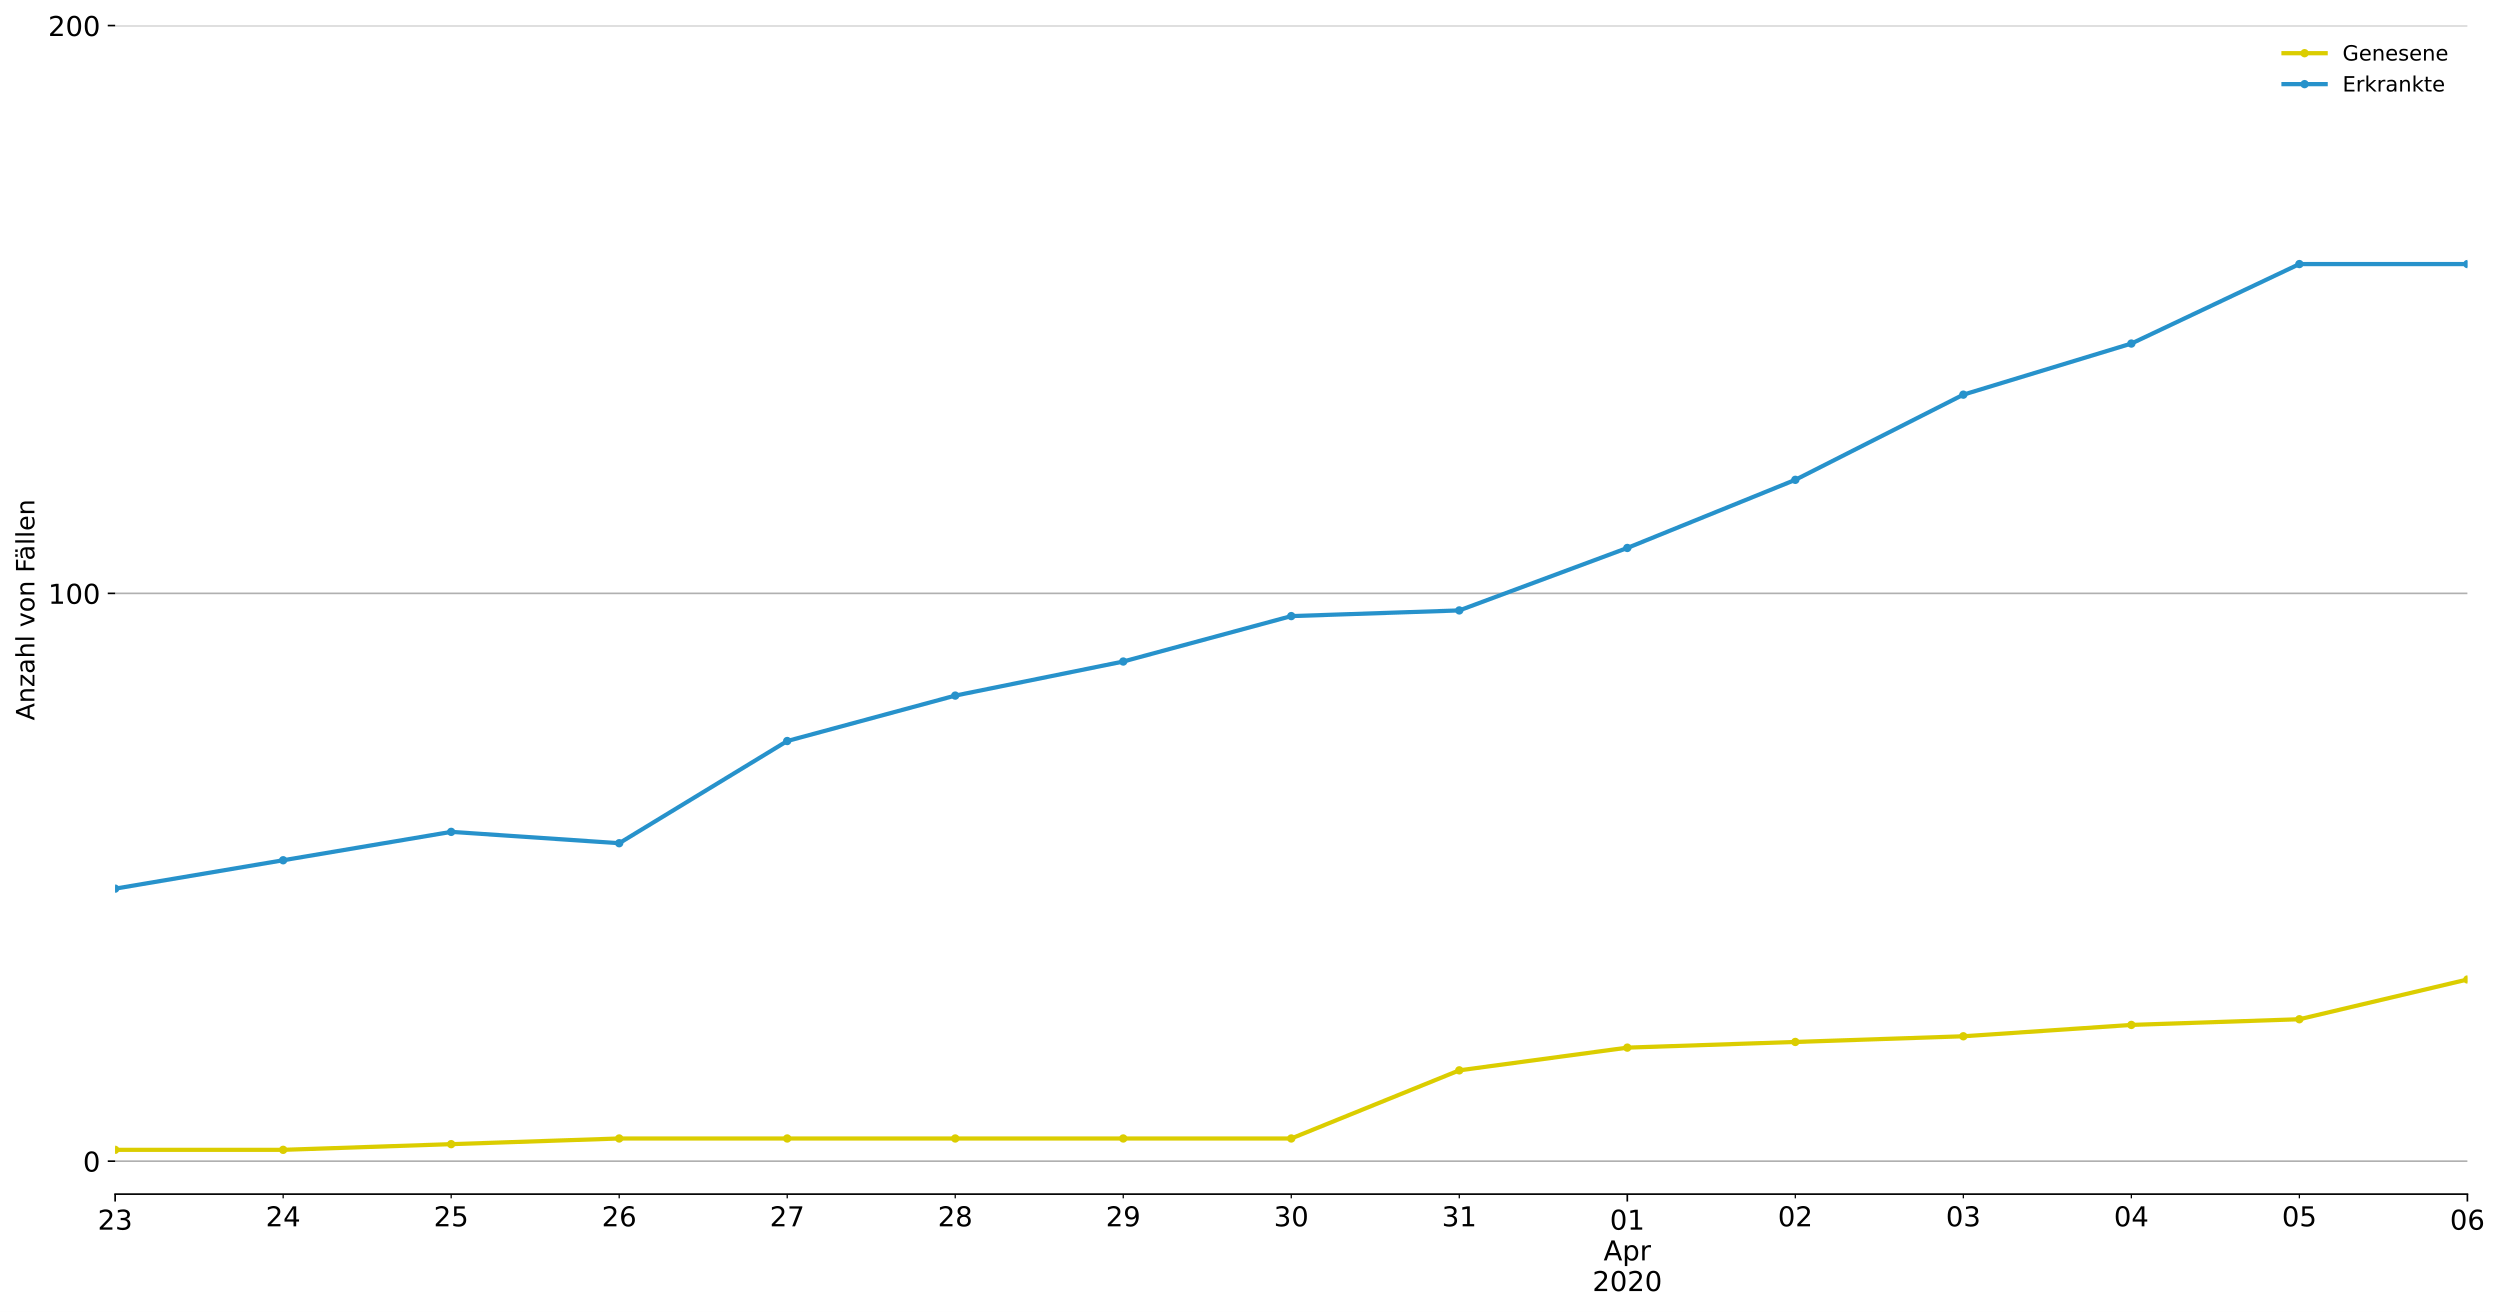
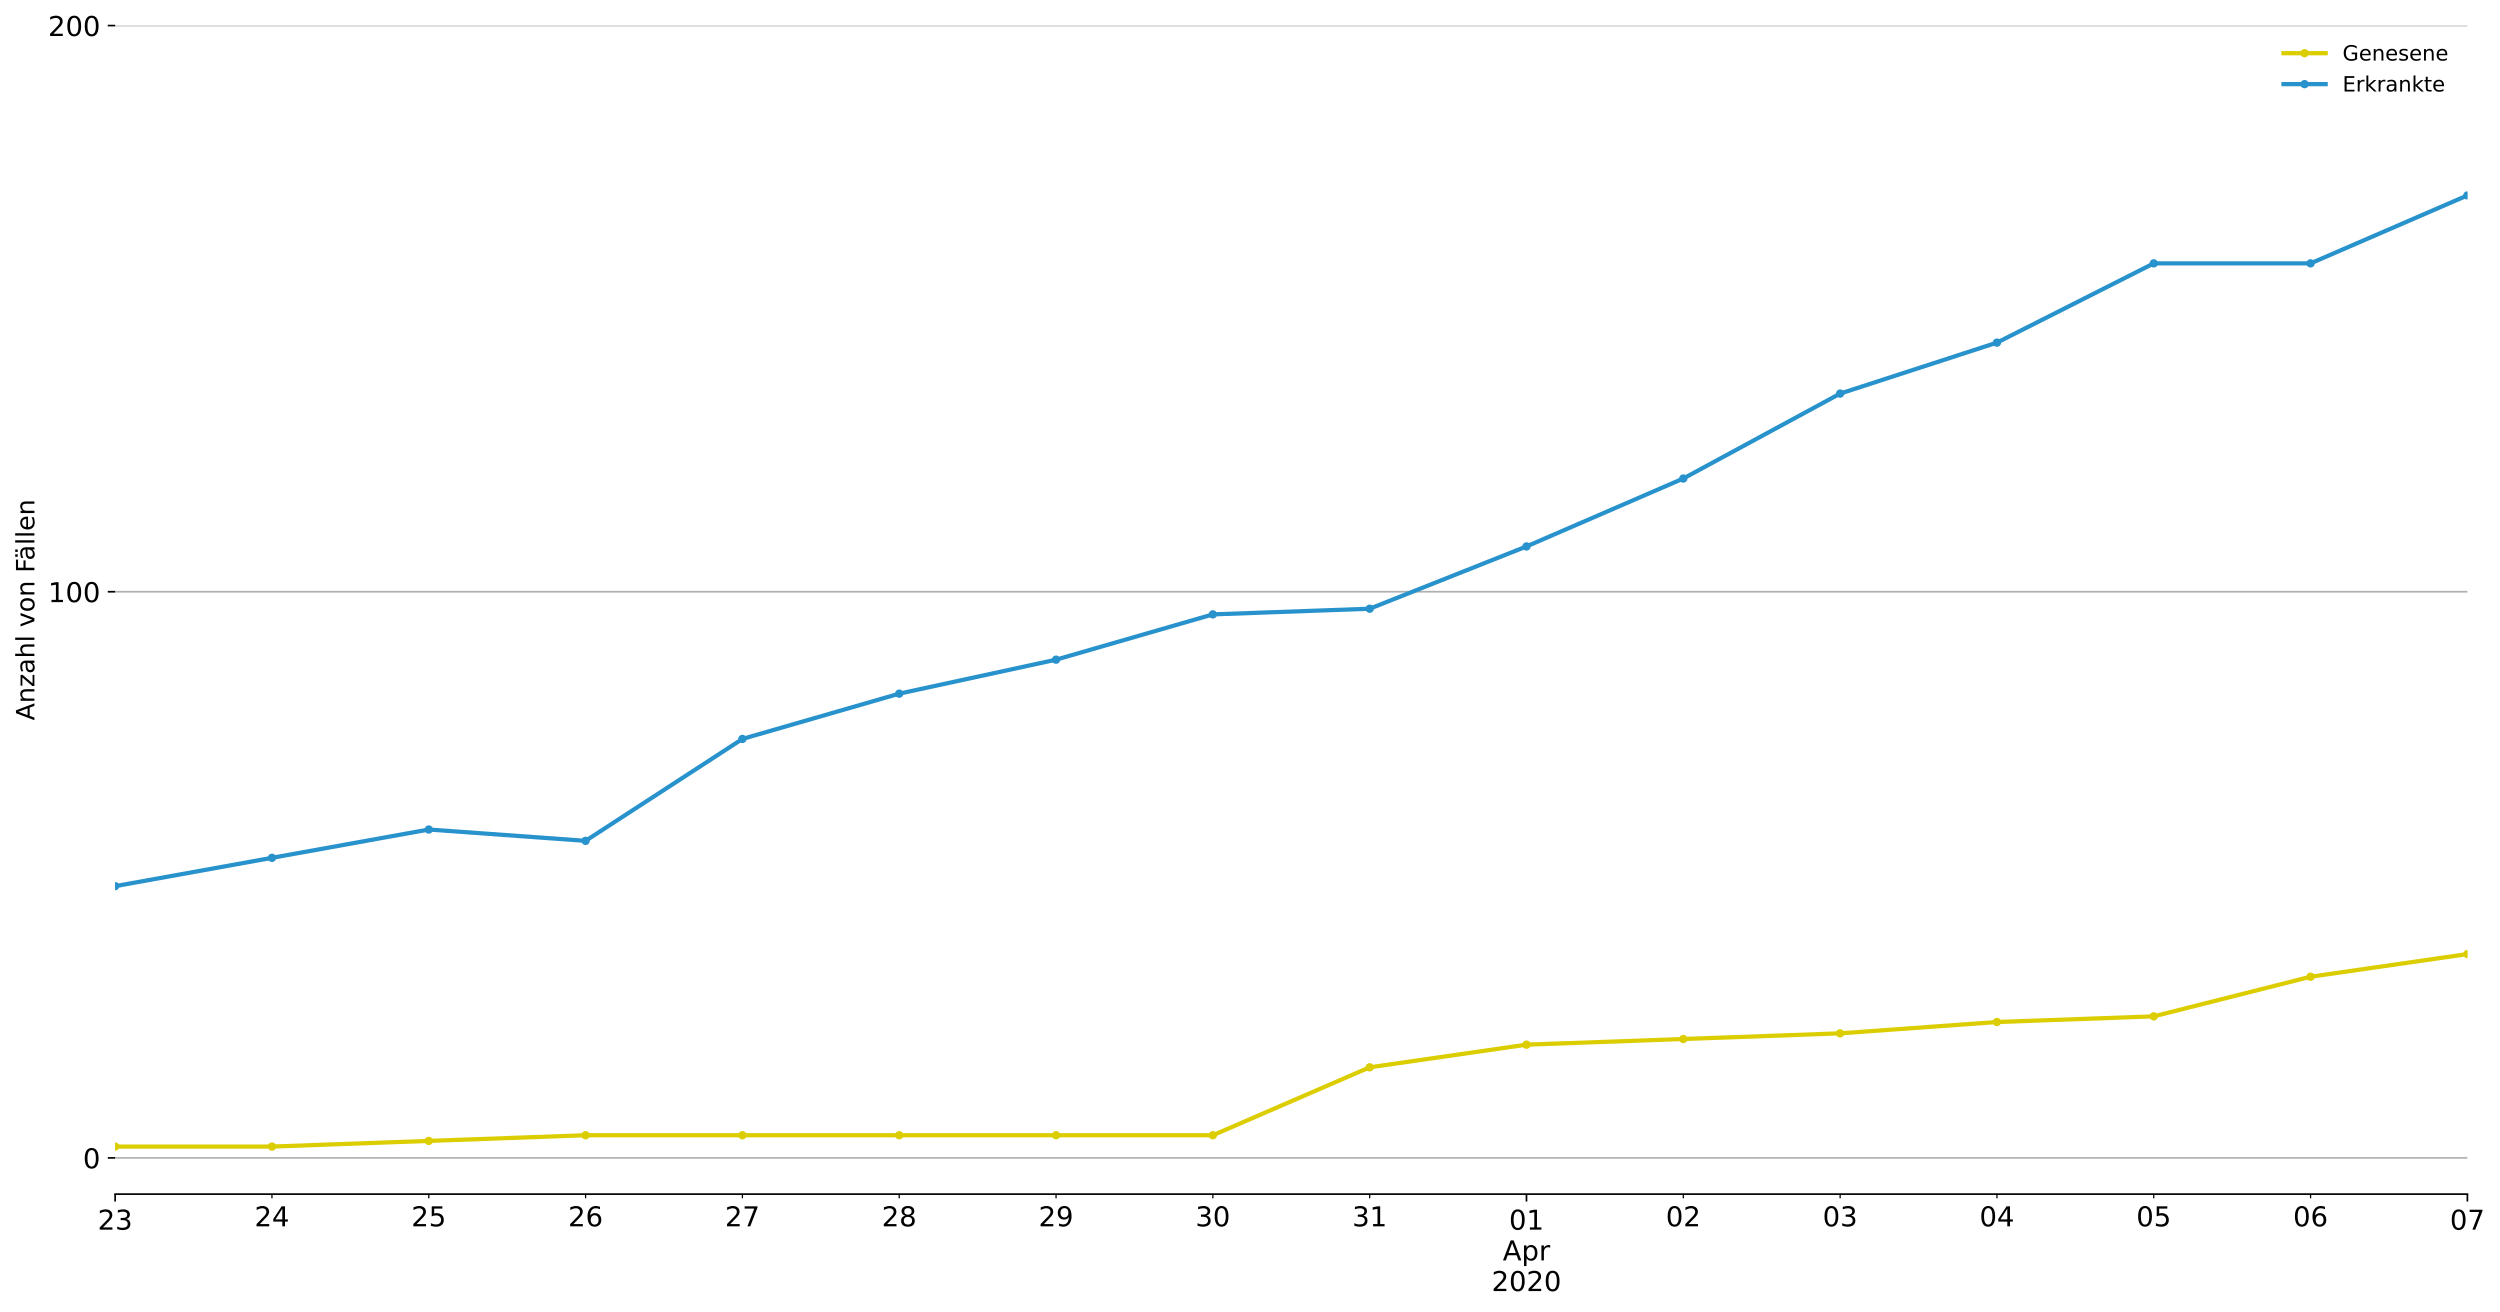
<svg xmlns="http://www.w3.org/2000/svg" xmlns:xlink="http://www.w3.org/1999/xlink" height="622.435pt" version="1.1" viewBox="0 0 1186.099 622.435" width="1186.099pt">
  <defs>
    <style type="text/css">
*{stroke-linecap:butt;stroke-linejoin:round;}
  </style>
  </defs>
  <g id="figure_1">
    <g id="patch_1">
      <path d="M 0 622.435  L 1186.099 622.435  L 1186.099 0  L 0 0  z " style="fill:#ffffff;" />
    </g>
    <g id="axes_1">
      <g id="patch_2">
        <path d="M 54.627 566.539  L 1170.628 566.539  L 1170.628 12.139  L 54.627 12.139  z " style="fill:#ffffff;" />
      </g>
      <g id="matplotlib.axis_1">
        <g id="xtick_1">
          <g id="line2d_1">
            <defs>
-               <path d="M 0 0  L 0 3.5  " id="m31cf1b4927" style="stroke:#000000;stroke-width:0.8;" />
-             </defs>
-             <g>
-               <use style="stroke:#000000;stroke-width:0.8;" x="54.627" xlink:href="#m31cf1b4927" y="566.539" />
+               <path d="M 0 0  L 0 3.5  " id="m4bf6cf216f" style="stroke:#000000;stroke-width:0.8;" />
+             </defs>
+             <g>
+               <use style="stroke:#000000;stroke-width:0.8;" x="54.627" xlink:href="#m4bf6cf216f" y="566.539" />
            </g>
          </g>
          <g id="text_1">
            <defs>
              <path d="M 19.188 8.297  L 53.609 8.297  L 53.609 0  L 7.328 0  L 7.328 8.297  Q 12.938 14.109 22.625 23.891  Q 32.328 33.688 34.812 36.531  Q 39.547 41.844 41.422 45.531  Q 43.312 49.219 43.312 52.781  Q 43.312 58.594 39.234 62.25  Q 35.156 65.922 28.609 65.922  Q 23.969 65.922 18.812 64.312  Q 13.672 62.703 7.812 59.422  L 7.812 69.391  Q 13.766 71.781 18.938 73  Q 24.125 74.219 28.422 74.219  Q 39.75 74.219 46.484 68.547  Q 53.219 62.891 53.219 53.422  Q 53.219 48.922 51.531 44.891  Q 49.859 40.875 45.406 35.406  Q 44.188 33.984 37.641 27.219  Q 31.109 20.453 19.188 8.297  z " id="DejaVuSans-50" />
              <path d="M 40.578 39.312  Q 47.656 37.797 51.625 33  Q 55.609 28.219 55.609 21.188  Q 55.609 10.406 48.188 4.484  Q 40.766 -1.422 27.094 -1.422  Q 22.516 -1.422 17.656 -0.516  Q 12.797 0.391 7.625 2.203  L 7.625 11.719  Q 11.719 9.328 16.594 8.109  Q 21.484 6.891 26.812 6.891  Q 36.078 6.891 40.938 10.547  Q 45.797 14.203 45.797 21.188  Q 45.797 27.641 41.281 31.266  Q 36.766 34.906 28.719 34.906  L 20.219 34.906  L 20.219 43.016  L 29.109 43.016  Q 36.375 43.016 40.234 45.922  Q 44.094 48.828 44.094 54.297  Q 44.094 59.906 40.109 62.906  Q 36.141 65.922 28.719 65.922  Q 24.656 65.922 20.016 65.031  Q 15.375 64.156 9.812 62.312  L 9.812 71.094  Q 15.438 72.656 20.344 73.438  Q 25.25 74.219 29.594 74.219  Q 40.828 74.219 47.359 69.109  Q 53.906 64.016 53.906 55.328  Q 53.906 49.266 50.438 45.094  Q 46.969 40.922 40.578 39.312  z " id="DejaVuSans-51" />
            </defs>
            <g transform="translate(46.35625 583.417)scale(0.13 -0.13)">
              <use xlink:href="#DejaVuSans-50" />
              <use x="63.623" xlink:href="#DejaVuSans-51" />
            </g>
          </g>
        </g>
        <g id="xtick_2">
          <g id="line2d_2">
            <g>
-               <use style="stroke:#000000;stroke-width:0.8;" x="772.056" xlink:href="#m31cf1b4927" y="566.539" />
+               <use style="stroke:#000000;stroke-width:0.8;" x="724.227" xlink:href="#m4bf6cf216f" y="566.539" />
            </g>
          </g>
          <g id="text_2">
            <defs>
              <path d="M 31.781 66.406  Q 24.172 66.406 20.328 58.906  Q 16.5 51.422 16.5 36.375  Q 16.5 21.391 20.328 13.891  Q 24.172 6.391 31.781 6.391  Q 39.453 6.391 43.281 13.891  Q 47.125 21.391 47.125 36.375  Q 47.125 51.422 43.281 58.906  Q 39.453 66.406 31.781 66.406  z M 31.781 74.219  Q 44.047 74.219 50.516 64.516  Q 56.984 54.828 56.984 36.375  Q 56.984 17.969 50.516 8.266  Q 44.047 -1.422 31.781 -1.422  Q 19.531 -1.422 13.062 8.266  Q 6.594 17.969 6.594 36.375  Q 6.594 54.828 13.062 64.516  Q 19.531 74.219 31.781 74.219  z " id="DejaVuSans-48" />
              <path d="M 12.406 8.297  L 28.516 8.297  L 28.516 63.922  L 10.984 60.406  L 10.984 69.391  L 28.422 72.906  L 38.281 72.906  L 38.281 8.297  L 54.391 8.297  L 54.391 0  L 12.406 0  z " id="DejaVuSans-49" />
            </defs>
-             <g transform="translate(763.7848 583.417)scale(0.13 -0.13)">
+             <g transform="translate(715.9562 583.417)scale(0.13 -0.13)">
              <use xlink:href="#DejaVuSans-48" />
              <use x="63.623" xlink:href="#DejaVuSans-49" />
            </g>
            <defs>
              <path d="M 34.188 63.188  L 20.797 26.906  L 47.609 26.906  z M 28.609 72.906  L 39.797 72.906  L 67.578 0  L 57.328 0  L 50.688 18.703  L 17.828 18.703  L 11.188 0  L 0.781 0  z " id="DejaVuSans-65" />
              <path d="M 18.109 8.203  L 18.109 -20.797  L 9.078 -20.797  L 9.078 54.688  L 18.109 54.688  L 18.109 46.391  Q 20.953 51.266 25.266 53.625  Q 29.594 56 35.594 56  Q 45.562 56 51.781 48.094  Q 58.016 40.188 58.016 27.297  Q 58.016 14.406 51.781 6.484  Q 45.562 -1.422 35.594 -1.422  Q 29.594 -1.422 25.266 0.953  Q 20.953 3.328 18.109 8.203  z M 48.688 27.297  Q 48.688 37.203 44.609 42.844  Q 40.531 48.484 33.406 48.484  Q 26.266 48.484 22.188 42.844  Q 18.109 37.203 18.109 27.297  Q 18.109 17.391 22.188 11.75  Q 26.266 6.109 33.406 6.109  Q 40.531 6.109 44.609 11.75  Q 48.688 17.391 48.688 27.297  z " id="DejaVuSans-112" />
              <path d="M 41.109 46.297  Q 39.594 47.172 37.812 47.578  Q 36.031 48 33.891 48  Q 26.266 48 22.188 43.047  Q 18.109 38.094 18.109 28.812  L 18.109 0  L 9.078 0  L 9.078 54.688  L 18.109 54.688  L 18.109 46.188  Q 20.953 51.172 25.484 53.578  Q 30.031 56 36.531 56  Q 37.453 56 38.578 55.875  Q 39.703 55.766 41.062 55.516  z " id="DejaVuSans-114" />
            </defs>
-             <g transform="translate(760.8111 597.9741)scale(0.13 -0.13)">
+             <g transform="translate(712.9825 597.9741)scale(0.13 -0.13)">
              <use xlink:href="#DejaVuSans-65" />
              <use x="68.408" xlink:href="#DejaVuSans-112" />
              <use x="131.885" xlink:href="#DejaVuSans-114" />
            </g>
-             <g transform="translate(755.5136 612.5313)scale(0.13 -0.13)">
+             <g transform="translate(707.685 612.5313)scale(0.13 -0.13)">
              <use xlink:href="#DejaVuSans-50" />
              <use x="63.623" xlink:href="#DejaVuSans-48" />
              <use x="127.246" xlink:href="#DejaVuSans-50" />
              <use x="190.869" xlink:href="#DejaVuSans-48" />
            </g>
          </g>
        </g>
        <g id="xtick_3">
          <g id="line2d_3">
            <g>
-               <use style="stroke:#000000;stroke-width:0.8;" x="1170.628" xlink:href="#m31cf1b4927" y="566.539" />
+               <use style="stroke:#000000;stroke-width:0.8;" x="1170.628" xlink:href="#m4bf6cf216f" y="566.539" />
            </g>
          </g>
          <g id="text_3">
            <defs>
-               <path d="M 33.016 40.375  Q 26.375 40.375 22.484 35.828  Q 18.609 31.297 18.609 23.391  Q 18.609 15.531 22.484 10.953  Q 26.375 6.391 33.016 6.391  Q 39.656 6.391 43.531 10.953  Q 47.406 15.531 47.406 23.391  Q 47.406 31.297 43.531 35.828  Q 39.656 40.375 33.016 40.375  z M 52.594 71.297  L 52.594 62.312  Q 48.875 64.062 45.094 64.984  Q 41.312 65.922 37.594 65.922  Q 27.828 65.922 22.672 59.328  Q 17.531 52.734 16.797 39.406  Q 19.672 43.656 24.016 45.922  Q 28.375 48.188 33.594 48.188  Q 44.578 48.188 50.953 41.516  Q 57.328 34.859 57.328 23.391  Q 57.328 12.156 50.688 5.359  Q 44.047 -1.422 33.016 -1.422  Q 20.359 -1.422 13.672 8.266  Q 6.984 17.969 6.984 36.375  Q 6.984 53.656 15.188 63.938  Q 23.391 74.219 37.203 74.219  Q 40.922 74.219 44.703 73.484  Q 48.484 72.75 52.594 71.297  z " id="DejaVuSans-54" />
+               <path d="M 8.203 72.906  L 55.078 72.906  L 55.078 68.703  L 28.609 0  L 18.312 0  L 43.219 64.594  L 8.203 64.594  z " id="DejaVuSans-55" />
            </defs>
            <g transform="translate(1162.356 583.417)scale(0.13 -0.13)">
              <use xlink:href="#DejaVuSans-48" />
-               <use x="63.623" xlink:href="#DejaVuSans-54" />
+               <use x="63.623" xlink:href="#DejaVuSans-55" />
            </g>
          </g>
        </g>
        <g id="xtick_4">
          <g id="line2d_4">
            <defs>
-               <path d="M 0 0  L 0 2  " id="me523d7d2ff" style="stroke:#000000;stroke-width:0.6;" />
-             </defs>
-             <g>
-               <use style="stroke:#000000;stroke-width:0.6;" x="134.342" xlink:href="#me523d7d2ff" y="566.539" />
+               <path d="M 0 0  L 0 2  " id="m36faae7778" style="stroke:#000000;stroke-width:0.6;" />
+             </defs>
+             <g>
+               <use style="stroke:#000000;stroke-width:0.6;" x="129.028" xlink:href="#m36faae7778" y="566.539" />
            </g>
          </g>
          <g id="text_4">
            <defs>
              <path d="M 37.797 64.312  L 12.891 25.391  L 37.797 25.391  z M 35.203 72.906  L 47.609 72.906  L 47.609 25.391  L 58.016 25.391  L 58.016 17.188  L 47.609 17.188  L 47.609 0  L 37.797 0  L 37.797 17.188  L 4.891 17.188  L 4.891 26.703  z " id="DejaVuSans-52" />
            </defs>
-             <g transform="translate(126.0705 581.817)scale(0.13 -0.13)">
+             <g transform="translate(120.7562 581.817)scale(0.13 -0.13)">
              <use xlink:href="#DejaVuSans-50" />
              <use x="63.623" xlink:href="#DejaVuSans-52" />
            </g>
          </g>
        </g>
        <g id="xtick_5">
          <g id="line2d_5">
            <g>
-               <use style="stroke:#000000;stroke-width:0.6;" x="214.056" xlink:href="#me523d7d2ff" y="566.539" />
+               <use style="stroke:#000000;stroke-width:0.6;" x="203.428" xlink:href="#m36faae7778" y="566.539" />
            </g>
          </g>
          <g id="text_5">
            <defs>
              <path d="M 10.797 72.906  L 49.516 72.906  L 49.516 64.594  L 19.828 64.594  L 19.828 46.734  Q 21.969 47.469 24.109 47.828  Q 26.266 48.188 28.422 48.188  Q 40.625 48.188 47.75 41.5  Q 54.891 34.812 54.891 23.391  Q 54.891 11.625 47.562 5.094  Q 40.234 -1.422 26.906 -1.422  Q 22.312 -1.422 17.547 -0.641  Q 12.797 0.141 7.719 1.703  L 7.719 11.625  Q 12.109 9.234 16.797 8.062  Q 21.484 6.891 26.703 6.891  Q 35.156 6.891 40.078 11.328  Q 45.016 15.766 45.016 23.391  Q 45.016 31 40.078 35.438  Q 35.156 39.891 26.703 39.891  Q 22.75 39.891 18.812 39.016  Q 14.891 38.141 10.797 36.281  z " id="DejaVuSans-53" />
            </defs>
-             <g transform="translate(205.7848 581.817)scale(0.13 -0.13)">
+             <g transform="translate(195.1562 581.817)scale(0.13 -0.13)">
              <use xlink:href="#DejaVuSans-50" />
              <use x="63.623" xlink:href="#DejaVuSans-53" />
            </g>
          </g>
        </g>
        <g id="xtick_6">
          <g id="line2d_6">
            <g>
-               <use style="stroke:#000000;stroke-width:0.6;" x="293.77" xlink:href="#me523d7d2ff" y="566.539" />
+               <use style="stroke:#000000;stroke-width:0.6;" x="277.827" xlink:href="#m36faae7778" y="566.539" />
            </g>
          </g>
          <g id="text_6">
-             <g transform="translate(285.4991 581.817)scale(0.13 -0.13)">
+             <defs>
+               <path d="M 33.016 40.375  Q 26.375 40.375 22.484 35.828  Q 18.609 31.297 18.609 23.391  Q 18.609 15.531 22.484 10.953  Q 26.375 6.391 33.016 6.391  Q 39.656 6.391 43.531 10.953  Q 47.406 15.531 47.406 23.391  Q 47.406 31.297 43.531 35.828  Q 39.656 40.375 33.016 40.375  z M 52.594 71.297  L 52.594 62.312  Q 48.875 64.062 45.094 64.984  Q 41.312 65.922 37.594 65.922  Q 27.828 65.922 22.672 59.328  Q 17.531 52.734 16.797 39.406  Q 19.672 43.656 24.016 45.922  Q 28.375 48.188 33.594 48.188  Q 44.578 48.188 50.953 41.516  Q 57.328 34.859 57.328 23.391  Q 57.328 12.156 50.688 5.359  Q 44.047 -1.422 33.016 -1.422  Q 20.359 -1.422 13.672 8.266  Q 6.984 17.969 6.984 36.375  Q 6.984 53.656 15.188 63.938  Q 23.391 74.219 37.203 74.219  Q 40.922 74.219 44.703 73.484  Q 48.484 72.75 52.594 71.297  z " id="DejaVuSans-54" />
+             </defs>
+             <g transform="translate(269.5562 581.817)scale(0.13 -0.13)">
              <use xlink:href="#DejaVuSans-50" />
              <use x="63.623" xlink:href="#DejaVuSans-54" />
            </g>
          </g>
        </g>
        <g id="xtick_7">
          <g id="line2d_7">
            <g>
-               <use style="stroke:#000000;stroke-width:0.6;" x="373.485" xlink:href="#me523d7d2ff" y="566.539" />
+               <use style="stroke:#000000;stroke-width:0.6;" x="352.228" xlink:href="#m36faae7778" y="566.539" />
            </g>
          </g>
          <g id="text_7">
-             <defs>
-               <path d="M 8.203 72.906  L 55.078 72.906  L 55.078 68.703  L 28.609 0  L 18.312 0  L 43.219 64.594  L 8.203 64.594  z " id="DejaVuSans-55" />
-             </defs>
-             <g transform="translate(365.2134 581.817)scale(0.13 -0.13)">
+             <g transform="translate(343.9563 581.817)scale(0.13 -0.13)">
              <use xlink:href="#DejaVuSans-50" />
              <use x="63.623" xlink:href="#DejaVuSans-55" />
            </g>
          </g>
        </g>
        <g id="xtick_8">
          <g id="line2d_8">
            <g>
-               <use style="stroke:#000000;stroke-width:0.6;" x="453.199" xlink:href="#me523d7d2ff" y="566.539" />
+               <use style="stroke:#000000;stroke-width:0.6;" x="426.627" xlink:href="#m36faae7778" y="566.539" />
            </g>
          </g>
          <g id="text_8">
            <defs>
              <path d="M 31.781 34.625  Q 24.75 34.625 20.719 30.859  Q 16.703 27.094 16.703 20.516  Q 16.703 13.922 20.719 10.156  Q 24.75 6.391 31.781 6.391  Q 38.812 6.391 42.859 10.172  Q 46.922 13.969 46.922 20.516  Q 46.922 27.094 42.891 30.859  Q 38.875 34.625 31.781 34.625  z M 21.922 38.812  Q 15.578 40.375 12.031 44.719  Q 8.5 49.078 8.5 55.328  Q 8.5 64.062 14.719 69.141  Q 20.953 74.219 31.781 74.219  Q 42.672 74.219 48.875 69.141  Q 55.078 64.062 55.078 55.328  Q 55.078 49.078 51.531 44.719  Q 48 40.375 41.703 38.812  Q 48.828 37.156 52.797 32.312  Q 56.781 27.484 56.781 20.516  Q 56.781 9.906 50.312 4.234  Q 43.844 -1.422 31.781 -1.422  Q 19.734 -1.422 13.25 4.234  Q 6.781 9.906 6.781 20.516  Q 6.781 27.484 10.781 32.312  Q 14.797 37.156 21.922 38.812  z M 18.312 54.391  Q 18.312 48.734 21.844 45.562  Q 25.391 42.391 31.781 42.391  Q 38.141 42.391 41.719 45.562  Q 45.312 48.734 45.312 54.391  Q 45.312 60.062 41.719 63.234  Q 38.141 66.406 31.781 66.406  Q 25.391 66.406 21.844 63.234  Q 18.312 60.062 18.312 54.391  z " id="DejaVuSans-56" />
            </defs>
-             <g transform="translate(444.9277 581.817)scale(0.13 -0.13)">
+             <g transform="translate(418.3562 581.817)scale(0.13 -0.13)">
              <use xlink:href="#DejaVuSans-50" />
              <use x="63.623" xlink:href="#DejaVuSans-56" />
            </g>
          </g>
        </g>
        <g id="xtick_9">
          <g id="line2d_9">
            <g>
-               <use style="stroke:#000000;stroke-width:0.6;" x="532.913" xlink:href="#me523d7d2ff" y="566.539" />
+               <use style="stroke:#000000;stroke-width:0.6;" x="501.027" xlink:href="#m36faae7778" y="566.539" />
            </g>
          </g>
          <g id="text_9">
            <defs>
              <path d="M 10.984 1.516  L 10.984 10.5  Q 14.703 8.734 18.5 7.812  Q 22.312 6.891 25.984 6.891  Q 35.75 6.891 40.891 13.453  Q 46.047 20.016 46.781 33.406  Q 43.953 29.203 39.594 26.953  Q 35.25 24.703 29.984 24.703  Q 19.047 24.703 12.672 31.312  Q 6.297 37.938 6.297 49.422  Q 6.297 60.641 12.938 67.422  Q 19.578 74.219 30.609 74.219  Q 43.266 74.219 49.922 64.516  Q 56.594 54.828 56.594 36.375  Q 56.594 19.141 48.406 8.859  Q 40.234 -1.422 26.422 -1.422  Q 22.703 -1.422 18.891 -0.688  Q 15.094 0.047 10.984 1.516  z M 30.609 32.422  Q 37.25 32.422 41.125 36.953  Q 45.016 41.5 45.016 49.422  Q 45.016 57.281 41.125 61.844  Q 37.25 66.406 30.609 66.406  Q 23.969 66.406 20.094 61.844  Q 16.219 57.281 16.219 49.422  Q 16.219 41.5 20.094 36.953  Q 23.969 32.422 30.609 32.422  z " id="DejaVuSans-57" />
            </defs>
-             <g transform="translate(524.642 581.817)scale(0.13 -0.13)">
+             <g transform="translate(492.7563 581.817)scale(0.13 -0.13)">
              <use xlink:href="#DejaVuSans-50" />
              <use x="63.623" xlink:href="#DejaVuSans-57" />
            </g>
          </g>
        </g>
        <g id="xtick_10">
          <g id="line2d_10">
            <g>
-               <use style="stroke:#000000;stroke-width:0.6;" x="612.628" xlink:href="#me523d7d2ff" y="566.539" />
+               <use style="stroke:#000000;stroke-width:0.6;" x="575.428" xlink:href="#m36faae7778" y="566.539" />
            </g>
          </g>
          <g id="text_10">
-             <g transform="translate(604.3563 581.817)scale(0.13 -0.13)">
+             <g transform="translate(567.1562 581.817)scale(0.13 -0.13)">
              <use xlink:href="#DejaVuSans-51" />
              <use x="63.623" xlink:href="#DejaVuSans-48" />
            </g>
          </g>
        </g>
        <g id="xtick_11">
          <g id="line2d_11">
            <g>
-               <use style="stroke:#000000;stroke-width:0.6;" x="692.342" xlink:href="#me523d7d2ff" y="566.539" />
+               <use style="stroke:#000000;stroke-width:0.6;" x="649.827" xlink:href="#m36faae7778" y="566.539" />
            </g>
          </g>
          <g id="text_11">
-             <g transform="translate(684.0705 581.817)scale(0.13 -0.13)">
+             <g transform="translate(641.5562 581.817)scale(0.13 -0.13)">
              <use xlink:href="#DejaVuSans-51" />
              <use x="63.623" xlink:href="#DejaVuSans-49" />
            </g>
          </g>
        </g>
        <g id="xtick_12">
          <g id="line2d_12">
            <g>
-               <use style="stroke:#000000;stroke-width:0.6;" x="851.77" xlink:href="#me523d7d2ff" y="566.539" />
+               <use style="stroke:#000000;stroke-width:0.6;" x="798.628" xlink:href="#m36faae7778" y="566.539" />
            </g>
          </g>
          <g id="text_12">
-             <g transform="translate(843.4991 581.817)scale(0.13 -0.13)">
+             <g transform="translate(790.3563 581.817)scale(0.13 -0.13)">
              <use xlink:href="#DejaVuSans-48" />
              <use x="63.623" xlink:href="#DejaVuSans-50" />
            </g>
          </g>
        </g>
        <g id="xtick_13">
          <g id="line2d_13">
            <g>
-               <use style="stroke:#000000;stroke-width:0.6;" x="931.485" xlink:href="#me523d7d2ff" y="566.539" />
+               <use style="stroke:#000000;stroke-width:0.6;" x="873.028" xlink:href="#m36faae7778" y="566.539" />
            </g>
          </g>
          <g id="text_13">
-             <g transform="translate(923.2134 581.817)scale(0.13 -0.13)">
+             <g transform="translate(864.7563 581.817)scale(0.13 -0.13)">
              <use xlink:href="#DejaVuSans-48" />
              <use x="63.623" xlink:href="#DejaVuSans-51" />
            </g>
          </g>
        </g>
        <g id="xtick_14">
          <g id="line2d_14">
            <g>
-               <use style="stroke:#000000;stroke-width:0.6;" x="1011.199" xlink:href="#me523d7d2ff" y="566.539" />
+               <use style="stroke:#000000;stroke-width:0.6;" x="947.428" xlink:href="#m36faae7778" y="566.539" />
            </g>
          </g>
          <g id="text_14">
-             <g transform="translate(1002.928 581.817)scale(0.13 -0.13)">
+             <g transform="translate(939.1562 581.817)scale(0.13 -0.13)">
              <use xlink:href="#DejaVuSans-48" />
              <use x="63.623" xlink:href="#DejaVuSans-52" />
            </g>
          </g>
        </g>
        <g id="xtick_15">
          <g id="line2d_15">
            <g>
-               <use style="stroke:#000000;stroke-width:0.6;" x="1090.913" xlink:href="#me523d7d2ff" y="566.539" />
+               <use style="stroke:#000000;stroke-width:0.6;" x="1021.827" xlink:href="#m36faae7778" y="566.539" />
            </g>
          </g>
          <g id="text_15">
-             <g transform="translate(1082.642 581.817)scale(0.13 -0.13)">
+             <g transform="translate(1013.556 581.817)scale(0.13 -0.13)">
              <use xlink:href="#DejaVuSans-48" />
              <use x="63.623" xlink:href="#DejaVuSans-53" />
+             </g>
+           </g>
+         </g>
+         <g id="xtick_16">
+           <g id="line2d_16">
+             <g>
+               <use style="stroke:#000000;stroke-width:0.6;" x="1096.227" xlink:href="#m36faae7778" y="566.539" />
+             </g>
+           </g>
+           <g id="text_16">
+             <g transform="translate(1087.956 581.817)scale(0.13 -0.13)">
+               <use xlink:href="#DejaVuSans-48" />
+               <use x="63.623" xlink:href="#DejaVuSans-54" />
            </g>
          </g>
        </g>
      </g>
      <g id="matplotlib.axis_2">
        <g id="ytick_1">
-           <g id="line2d_16">
-             <path clip-path="url(#pf455f5cca2)" d="M 54.627 550.914  L 1170.628 550.914  " style="fill:none;stroke:#b0b0b0;stroke-linecap:square;stroke-width:0.8;" />
-           </g>
          <g id="line2d_17">
-             <defs>
-               <path d="M 0 0  L -3.5 0  " id="m7894bdbafe" style="stroke:#000000;stroke-width:0.8;" />
-             </defs>
-             <g>
-               <use style="stroke:#000000;stroke-width:0.8;" x="54.627" xlink:href="#m7894bdbafe" y="550.914" />
-             </g>
-           </g>
-           <g id="text_16">
-             <g transform="translate(39.35625 555.8535)scale(0.13 -0.13)">
+             <path clip-path="url(#p2505d0bb3b)" d="M 54.627 549.348  L 1170.628 549.348  " style="fill:none;stroke:#b0b0b0;stroke-linecap:square;stroke-width:0.8;" />
+           </g>
+           <g id="line2d_18">
+             <defs>
+               <path d="M 0 0  L -3.5 0  " id="md9cd83f014" style="stroke:#000000;stroke-width:0.8;" />
+             </defs>
+             <g>
+               <use style="stroke:#000000;stroke-width:0.8;" x="54.627" xlink:href="#md9cd83f014" y="549.348" />
+             </g>
+           </g>
+           <g id="text_17">
+             <g transform="translate(39.35625 554.2873)scale(0.13 -0.13)">
              <use xlink:href="#DejaVuSans-48" />
            </g>
          </g>
        </g>
        <g id="ytick_2">
-           <g id="line2d_18">
-             <path clip-path="url(#pf455f5cca2)" d="M 54.627 281.527  L 1170.628 281.527  " style="fill:none;stroke:#b0b0b0;stroke-linecap:square;stroke-width:0.8;" />
-           </g>
          <g id="line2d_19">
-             <g>
-               <use style="stroke:#000000;stroke-width:0.8;" x="54.627" xlink:href="#m7894bdbafe" y="281.527" />
-             </g>
-           </g>
-           <g id="text_17">
-             <g transform="translate(22.81375 286.4657)scale(0.13 -0.13)">
+             <path clip-path="url(#p2505d0bb3b)" d="M 54.627 280.744  L 1170.628 280.744  " style="fill:none;stroke:#b0b0b0;stroke-linecap:square;stroke-width:0.8;" />
+           </g>
+           <g id="line2d_20">
+             <g>
+               <use style="stroke:#000000;stroke-width:0.8;" x="54.627" xlink:href="#md9cd83f014" y="280.744" />
+             </g>
+           </g>
+           <g id="text_18">
+             <g transform="translate(22.81375 285.6826)scale(0.13 -0.13)">
              <use xlink:href="#DejaVuSans-49" />
              <use x="63.623" xlink:href="#DejaVuSans-48" />
              <use x="127.246" xlink:href="#DejaVuSans-48" />
            </g>
          </g>
        </g>
        <g id="ytick_3">
-           <g id="line2d_20">
-             <path clip-path="url(#pf455f5cca2)" d="M 54.627 12.139  L 1170.628 12.139  " style="fill:none;stroke:#b0b0b0;stroke-linecap:square;stroke-width:0.8;" />
-           </g>
          <g id="line2d_21">
-             <g>
-               <use style="stroke:#000000;stroke-width:0.8;" x="54.627" xlink:href="#m7894bdbafe" y="12.139" />
-             </g>
-           </g>
-           <g id="text_18">
+             <path clip-path="url(#p2505d0bb3b)" d="M 54.627 12.139  L 1170.628 12.139  " style="fill:none;stroke:#b0b0b0;stroke-linecap:square;stroke-width:0.8;" />
+           </g>
+           <g id="line2d_22">
+             <g>
+               <use style="stroke:#000000;stroke-width:0.8;" x="54.627" xlink:href="#md9cd83f014" y="12.139" />
+             </g>
+           </g>
+           <g id="text_19">
            <g transform="translate(22.81375 17.07797)scale(0.13 -0.13)">
              <use xlink:href="#DejaVuSans-50" />
              <use x="63.623" xlink:href="#DejaVuSans-48" />
              <use x="127.246" xlink:href="#DejaVuSans-48" />
            </g>
          </g>
        </g>
-         <g id="text_19">
+         <g id="text_20">
          <defs>
            <path d="M 54.891 33.016  L 54.891 0  L 45.906 0  L 45.906 32.719  Q 45.906 40.484 42.875 44.328  Q 39.844 48.188 33.797 48.188  Q 26.516 48.188 22.312 43.547  Q 18.109 38.922 18.109 30.906  L 18.109 0  L 9.078 0  L 9.078 54.688  L 18.109 54.688  L 18.109 46.188  Q 21.344 51.125 25.703 53.562  Q 30.078 56 35.797 56  Q 45.219 56 50.047 50.172  Q 54.891 44.344 54.891 33.016  z " id="DejaVuSans-110" />
            <path d="M 5.516 54.688  L 48.188 54.688  L 48.188 46.484  L 14.406 7.172  L 48.188 7.172  L 48.188 0  L 4.297 0  L 4.297 8.203  L 38.094 47.516  L 5.516 47.516  z " id="DejaVuSans-122" />
            <path d="M 34.281 27.484  Q 23.391 27.484 19.188 25  Q 14.984 22.516 14.984 16.5  Q 14.984 11.719 18.141 8.906  Q 21.297 6.109 26.703 6.109  Q 34.188 6.109 38.703 11.406  Q 43.219 16.703 43.219 25.484  L 43.219 27.484  z M 52.203 31.203  L 52.203 0  L 43.219 0  L 43.219 8.297  Q 40.141 3.328 35.547 0.953  Q 30.953 -1.422 24.312 -1.422  Q 15.922 -1.422 10.953 3.297  Q 6 8.016 6 15.922  Q 6 25.141 12.172 29.828  Q 18.359 34.516 30.609 34.516  L 43.219 34.516  L 43.219 35.406  Q 43.219 41.609 39.141 45  Q 35.062 48.391 27.688 48.391  Q 23 48.391 18.547 47.266  Q 14.109 46.141 10.016 43.891  L 10.016 52.203  Q 14.938 54.109 19.578 55.047  Q 24.219 56 28.609 56  Q 40.484 56 46.344 49.844  Q 52.203 43.703 52.203 31.203  z " id="DejaVuSans-97" />
            <path d="M 54.891 33.016  L 54.891 0  L 45.906 0  L 45.906 32.719  Q 45.906 40.484 42.875 44.328  Q 39.844 48.188 33.797 48.188  Q 26.516 48.188 22.312 43.547  Q 18.109 38.922 18.109 30.906  L 18.109 0  L 9.078 0  L 9.078 75.984  L 18.109 75.984  L 18.109 46.188  Q 21.344 51.125 25.703 53.562  Q 30.078 56 35.797 56  Q 45.219 56 50.047 50.172  Q 54.891 44.344 54.891 33.016  z " id="DejaVuSans-104" />
            <path d="M 9.422 75.984  L 18.406 75.984  L 18.406 0  L 9.422 0  z " id="DejaVuSans-108" />
            <path id="DejaVuSans-32" />
            <path d="M 2.984 54.688  L 12.5 54.688  L 29.594 8.797  L 46.688 54.688  L 56.203 54.688  L 35.688 0  L 23.484 0  z " id="DejaVuSans-118" />
            <path d="M 30.609 48.391  Q 23.391 48.391 19.188 42.75  Q 14.984 37.109 14.984 27.297  Q 14.984 17.484 19.156 11.844  Q 23.344 6.203 30.609 6.203  Q 37.797 6.203 41.984 11.859  Q 46.188 17.531 46.188 27.297  Q 46.188 37.016 41.984 42.703  Q 37.797 48.391 30.609 48.391  z M 30.609 56  Q 42.328 56 49.016 48.375  Q 55.719 40.766 55.719 27.297  Q 55.719 13.875 49.016 6.219  Q 42.328 -1.422 30.609 -1.422  Q 18.844 -1.422 12.172 6.219  Q 5.516 13.875 5.516 27.297  Q 5.516 40.766 12.172 48.375  Q 18.844 56 30.609 56  z " id="DejaVuSans-111" />
            <path d="M 9.812 72.906  L 51.703 72.906  L 51.703 64.594  L 19.672 64.594  L 19.672 43.109  L 48.578 43.109  L 48.578 34.812  L 19.672 34.812  L 19.672 0  L 9.812 0  z " id="DejaVuSans-70" />
            <path d="M 34.281 27.484  Q 23.391 27.484 19.188 25  Q 14.984 22.516 14.984 16.5  Q 14.984 11.719 18.141 8.906  Q 21.297 6.109 26.703 6.109  Q 34.188 6.109 38.703 11.406  Q 43.219 16.703 43.219 25.484  L 43.219 27.484  z M 52.203 31.203  L 52.203 0  L 43.219 0  L 43.219 8.297  Q 40.141 3.328 35.547 0.953  Q 30.953 -1.422 24.312 -1.422  Q 15.922 -1.422 10.953 3.297  Q 6 8.016 6 15.922  Q 6 25.141 12.172 29.828  Q 18.359 34.516 30.609 34.516  L 43.219 34.516  L 43.219 35.406  Q 43.219 41.609 39.141 45  Q 35.062 48.391 27.688 48.391  Q 23 48.391 18.547 47.266  Q 14.109 46.141 10.016 43.891  L 10.016 52.203  Q 14.938 54.109 19.578 55.047  Q 24.219 56 28.609 56  Q 40.484 56 46.344 49.844  Q 52.203 43.703 52.203 31.203  z M 33.594 75.781  L 43.5 75.781  L 43.5 65.922  L 33.594 65.922  z M 14.5 75.781  L 24.406 75.781  L 24.406 65.922  L 14.5 65.922  z " id="DejaVuSans-228" />
            <path d="M 56.203 29.594  L 56.203 25.203  L 14.891 25.203  Q 15.484 15.922 20.484 11.062  Q 25.484 6.203 34.422 6.203  Q 39.594 6.203 44.453 7.469  Q 49.312 8.734 54.109 11.281  L 54.109 2.781  Q 49.266 0.734 44.188 -0.344  Q 39.109 -1.422 33.891 -1.422  Q 20.797 -1.422 13.156 6.188  Q 5.516 13.812 5.516 26.812  Q 5.516 40.234 12.766 48.109  Q 20.016 56 32.328 56  Q 43.359 56 49.781 48.891  Q 56.203 41.797 56.203 29.594  z M 47.219 32.234  Q 47.125 39.594 43.094 43.984  Q 39.062 48.391 32.422 48.391  Q 24.906 48.391 20.391 44.141  Q 15.875 39.891 15.188 32.172  z " id="DejaVuSans-101" />
          </defs>
          <g transform="translate(16.31812 341.7884)rotate(-90)scale(0.12 -0.12)">
            <use xlink:href="#DejaVuSans-65" />
            <use x="68.408" xlink:href="#DejaVuSans-110" />
            <use x="131.787" xlink:href="#DejaVuSans-122" />
            <use x="184.277" xlink:href="#DejaVuSans-97" />
            <use x="245.557" xlink:href="#DejaVuSans-104" />
            <use x="308.936" xlink:href="#DejaVuSans-108" />
            <use x="336.719" xlink:href="#DejaVuSans-32" />
            <use x="368.506" xlink:href="#DejaVuSans-118" />
            <use x="427.686" xlink:href="#DejaVuSans-111" />
            <use x="488.867" xlink:href="#DejaVuSans-110" />
            <use x="552.246" xlink:href="#DejaVuSans-32" />
            <use x="584.033" xlink:href="#DejaVuSans-70" />
            <use x="632.428" xlink:href="#DejaVuSans-228" />
            <use x="693.707" xlink:href="#DejaVuSans-108" />
            <use x="721.49" xlink:href="#DejaVuSans-108" />
            <use x="749.273" xlink:href="#DejaVuSans-101" />
            <use x="810.797" xlink:href="#DejaVuSans-110" />
          </g>
        </g>
      </g>
-       <g id="line2d_22">
-         <path clip-path="url(#pf455f5cca2)" d="M 54.627 545.527  L 134.342 545.527  L 214.056 542.833  L 293.77 540.139  L 373.485 540.139  L 453.199 540.139  L 532.913 540.139  L 612.628 540.139  L 692.342 507.812  L 772.056 497.037  L 851.77 494.343  L 931.485 491.649  L 1011.199 486.261  L 1090.913 483.568  L 1170.628 464.71  " style="fill:none;stroke:#dbcd00;stroke-linecap:square;stroke-width:2;" />
+       <g id="line2d_23">
+         <path clip-path="url(#p2505d0bb3b)" d="M 54.627 543.976  L 129.028 543.976  L 203.428 541.29  L 277.827 538.604  L 352.228 538.604  L 426.627 538.604  L 501.027 538.604  L 575.428 538.604  L 649.827 506.372  L 724.227 495.627  L 798.628 492.941  L 873.028 490.255  L 947.428 484.883  L 1021.827 482.197  L 1096.227 463.395  L 1170.628 452.651  " style="fill:none;stroke:#dbcd00;stroke-linecap:square;stroke-width:2;" />
        <defs>
-           <path d="M 0 1.5  C 0.398 1.5 0.779 1.342 1.061 1.061  C 1.342 0.779 1.5 0.398 1.5 0  C 1.5 -0.398 1.342 -0.779 1.061 -1.061  C 0.779 -1.342 0.398 -1.5 0 -1.5  C -0.398 -1.5 -0.779 -1.342 -1.061 -1.061  C -1.342 -0.779 -1.5 -0.398 -1.5 0  C -1.5 0.398 -1.342 0.779 -1.061 1.061  C -0.779 1.342 -0.398 1.5 0 1.5  z " id="m3ba34b365e" style="stroke:#dbcd00;" />
+           <path d="M 0 1.5  C 0.398 1.5 0.779 1.342 1.061 1.061  C 1.342 0.779 1.5 0.398 1.5 0  C 1.5 -0.398 1.342 -0.779 1.061 -1.061  C 0.779 -1.342 0.398 -1.5 0 -1.5  C -0.398 -1.5 -0.779 -1.342 -1.061 -1.061  C -1.342 -0.779 -1.5 -0.398 -1.5 0  C -1.5 0.398 -1.342 0.779 -1.061 1.061  C -0.779 1.342 -0.398 1.5 0 1.5  z " id="mb0206c8422" style="stroke:#dbcd00;" />
        </defs>
-         <g clip-path="url(#pf455f5cca2)">
-           <use style="fill:#dbcd00;stroke:#dbcd00;" x="54.627" xlink:href="#m3ba34b365e" y="545.527" />
-           <use style="fill:#dbcd00;stroke:#dbcd00;" x="134.342" xlink:href="#m3ba34b365e" y="545.527" />
-           <use style="fill:#dbcd00;stroke:#dbcd00;" x="214.056" xlink:href="#m3ba34b365e" y="542.833" />
-           <use style="fill:#dbcd00;stroke:#dbcd00;" x="293.77" xlink:href="#m3ba34b365e" y="540.139" />
-           <use style="fill:#dbcd00;stroke:#dbcd00;" x="373.485" xlink:href="#m3ba34b365e" y="540.139" />
-           <use style="fill:#dbcd00;stroke:#dbcd00;" x="453.199" xlink:href="#m3ba34b365e" y="540.139" />
-           <use style="fill:#dbcd00;stroke:#dbcd00;" x="532.913" xlink:href="#m3ba34b365e" y="540.139" />
-           <use style="fill:#dbcd00;stroke:#dbcd00;" x="612.628" xlink:href="#m3ba34b365e" y="540.139" />
-           <use style="fill:#dbcd00;stroke:#dbcd00;" x="692.342" xlink:href="#m3ba34b365e" y="507.812" />
-           <use style="fill:#dbcd00;stroke:#dbcd00;" x="772.056" xlink:href="#m3ba34b365e" y="497.037" />
-           <use style="fill:#dbcd00;stroke:#dbcd00;" x="851.77" xlink:href="#m3ba34b365e" y="494.343" />
-           <use style="fill:#dbcd00;stroke:#dbcd00;" x="931.485" xlink:href="#m3ba34b365e" y="491.649" />
-           <use style="fill:#dbcd00;stroke:#dbcd00;" x="1011.199" xlink:href="#m3ba34b365e" y="486.261" />
-           <use style="fill:#dbcd00;stroke:#dbcd00;" x="1090.913" xlink:href="#m3ba34b365e" y="483.568" />
-           <use style="fill:#dbcd00;stroke:#dbcd00;" x="1170.628" xlink:href="#m3ba34b365e" y="464.71" />
-         </g>
-       </g>
-       <g id="line2d_23">
-         <path clip-path="url(#pf455f5cca2)" d="M 54.627 421.608  L 134.342 408.139  L 214.056 394.67  L 293.77 400.057  L 373.485 351.568  L 453.199 330.017  L 532.913 313.853  L 612.628 292.302  L 692.342 289.608  L 772.056 259.976  L 851.77 227.649  L 931.485 187.241  L 1011.199 162.996  L 1090.913 125.282  L 1170.628 125.282  " style="fill:none;stroke:#2792cb;stroke-linecap:square;stroke-width:2;" />
+         <g clip-path="url(#p2505d0bb3b)">
+           <use style="fill:#dbcd00;stroke:#dbcd00;" x="54.627" xlink:href="#mb0206c8422" y="543.976" />
+           <use style="fill:#dbcd00;stroke:#dbcd00;" x="129.028" xlink:href="#mb0206c8422" y="543.976" />
+           <use style="fill:#dbcd00;stroke:#dbcd00;" x="203.428" xlink:href="#mb0206c8422" y="541.29" />
+           <use style="fill:#dbcd00;stroke:#dbcd00;" x="277.827" xlink:href="#mb0206c8422" y="538.604" />
+           <use style="fill:#dbcd00;stroke:#dbcd00;" x="352.228" xlink:href="#mb0206c8422" y="538.604" />
+           <use style="fill:#dbcd00;stroke:#dbcd00;" x="426.627" xlink:href="#mb0206c8422" y="538.604" />
+           <use style="fill:#dbcd00;stroke:#dbcd00;" x="501.027" xlink:href="#mb0206c8422" y="538.604" />
+           <use style="fill:#dbcd00;stroke:#dbcd00;" x="575.428" xlink:href="#mb0206c8422" y="538.604" />
+           <use style="fill:#dbcd00;stroke:#dbcd00;" x="649.827" xlink:href="#mb0206c8422" y="506.372" />
+           <use style="fill:#dbcd00;stroke:#dbcd00;" x="724.227" xlink:href="#mb0206c8422" y="495.627" />
+           <use style="fill:#dbcd00;stroke:#dbcd00;" x="798.628" xlink:href="#mb0206c8422" y="492.941" />
+           <use style="fill:#dbcd00;stroke:#dbcd00;" x="873.028" xlink:href="#mb0206c8422" y="490.255" />
+           <use style="fill:#dbcd00;stroke:#dbcd00;" x="947.428" xlink:href="#mb0206c8422" y="484.883" />
+           <use style="fill:#dbcd00;stroke:#dbcd00;" x="1021.827" xlink:href="#mb0206c8422" y="482.197" />
+           <use style="fill:#dbcd00;stroke:#dbcd00;" x="1096.227" xlink:href="#mb0206c8422" y="463.395" />
+           <use style="fill:#dbcd00;stroke:#dbcd00;" x="1170.628" xlink:href="#mb0206c8422" y="452.651" />
+         </g>
+       </g>
+       <g id="line2d_24">
+         <path clip-path="url(#p2505d0bb3b)" d="M 54.627 420.418  L 129.028 406.988  L 203.428 393.558  L 277.827 398.93  L 352.228 350.581  L 426.627 329.092  L 501.027 312.976  L 575.428 291.488  L 649.827 288.802  L 724.227 259.255  L 798.628 227.023  L 873.028 186.732  L 947.428 162.558  L 1021.827 124.953  L 1096.227 124.953  L 1170.628 92.72  " style="fill:none;stroke:#2792cb;stroke-linecap:square;stroke-width:2;" />
        <defs>
-           <path d="M 0 1.5  C 0.398 1.5 0.779 1.342 1.061 1.061  C 1.342 0.779 1.5 0.398 1.5 0  C 1.5 -0.398 1.342 -0.779 1.061 -1.061  C 0.779 -1.342 0.398 -1.5 0 -1.5  C -0.398 -1.5 -0.779 -1.342 -1.061 -1.061  C -1.342 -0.779 -1.5 -0.398 -1.5 0  C -1.5 0.398 -1.342 0.779 -1.061 1.061  C -0.779 1.342 -0.398 1.5 0 1.5  z " id="m942368c556" style="stroke:#2792cb;" />
+           <path d="M 0 1.5  C 0.398 1.5 0.779 1.342 1.061 1.061  C 1.342 0.779 1.5 0.398 1.5 0  C 1.5 -0.398 1.342 -0.779 1.061 -1.061  C 0.779 -1.342 0.398 -1.5 0 -1.5  C -0.398 -1.5 -0.779 -1.342 -1.061 -1.061  C -1.342 -0.779 -1.5 -0.398 -1.5 0  C -1.5 0.398 -1.342 0.779 -1.061 1.061  C -0.779 1.342 -0.398 1.5 0 1.5  z " id="m12d4c38dfd" style="stroke:#2792cb;" />
        </defs>
-         <g clip-path="url(#pf455f5cca2)">
-           <use style="fill:#2792cb;stroke:#2792cb;" x="54.627" xlink:href="#m942368c556" y="421.608" />
-           <use style="fill:#2792cb;stroke:#2792cb;" x="134.342" xlink:href="#m942368c556" y="408.139" />
-           <use style="fill:#2792cb;stroke:#2792cb;" x="214.056" xlink:href="#m942368c556" y="394.67" />
-           <use style="fill:#2792cb;stroke:#2792cb;" x="293.77" xlink:href="#m942368c556" y="400.057" />
-           <use style="fill:#2792cb;stroke:#2792cb;" x="373.485" xlink:href="#m942368c556" y="351.568" />
-           <use style="fill:#2792cb;stroke:#2792cb;" x="453.199" xlink:href="#m942368c556" y="330.017" />
-           <use style="fill:#2792cb;stroke:#2792cb;" x="532.913" xlink:href="#m942368c556" y="313.853" />
-           <use style="fill:#2792cb;stroke:#2792cb;" x="612.628" xlink:href="#m942368c556" y="292.302" />
-           <use style="fill:#2792cb;stroke:#2792cb;" x="692.342" xlink:href="#m942368c556" y="289.608" />
-           <use style="fill:#2792cb;stroke:#2792cb;" x="772.056" xlink:href="#m942368c556" y="259.976" />
-           <use style="fill:#2792cb;stroke:#2792cb;" x="851.77" xlink:href="#m942368c556" y="227.649" />
-           <use style="fill:#2792cb;stroke:#2792cb;" x="931.485" xlink:href="#m942368c556" y="187.241" />
-           <use style="fill:#2792cb;stroke:#2792cb;" x="1011.199" xlink:href="#m942368c556" y="162.996" />
-           <use style="fill:#2792cb;stroke:#2792cb;" x="1090.913" xlink:href="#m942368c556" y="125.282" />
-           <use style="fill:#2792cb;stroke:#2792cb;" x="1170.628" xlink:href="#m942368c556" y="125.282" />
+         <g clip-path="url(#p2505d0bb3b)">
+           <use style="fill:#2792cb;stroke:#2792cb;" x="54.627" xlink:href="#m12d4c38dfd" y="420.418" />
+           <use style="fill:#2792cb;stroke:#2792cb;" x="129.028" xlink:href="#m12d4c38dfd" y="406.988" />
+           <use style="fill:#2792cb;stroke:#2792cb;" x="203.428" xlink:href="#m12d4c38dfd" y="393.558" />
+           <use style="fill:#2792cb;stroke:#2792cb;" x="277.827" xlink:href="#m12d4c38dfd" y="398.93" />
+           <use style="fill:#2792cb;stroke:#2792cb;" x="352.228" xlink:href="#m12d4c38dfd" y="350.581" />
+           <use style="fill:#2792cb;stroke:#2792cb;" x="426.627" xlink:href="#m12d4c38dfd" y="329.092" />
+           <use style="fill:#2792cb;stroke:#2792cb;" x="501.027" xlink:href="#m12d4c38dfd" y="312.976" />
+           <use style="fill:#2792cb;stroke:#2792cb;" x="575.428" xlink:href="#m12d4c38dfd" y="291.488" />
+           <use style="fill:#2792cb;stroke:#2792cb;" x="649.827" xlink:href="#m12d4c38dfd" y="288.802" />
+           <use style="fill:#2792cb;stroke:#2792cb;" x="724.227" xlink:href="#m12d4c38dfd" y="259.255" />
+           <use style="fill:#2792cb;stroke:#2792cb;" x="798.628" xlink:href="#m12d4c38dfd" y="227.023" />
+           <use style="fill:#2792cb;stroke:#2792cb;" x="873.028" xlink:href="#m12d4c38dfd" y="186.732" />
+           <use style="fill:#2792cb;stroke:#2792cb;" x="947.428" xlink:href="#m12d4c38dfd" y="162.558" />
+           <use style="fill:#2792cb;stroke:#2792cb;" x="1021.827" xlink:href="#m12d4c38dfd" y="124.953" />
+           <use style="fill:#2792cb;stroke:#2792cb;" x="1096.227" xlink:href="#m12d4c38dfd" y="124.953" />
+           <use style="fill:#2792cb;stroke:#2792cb;" x="1170.628" xlink:href="#m12d4c38dfd" y="92.72" />
        </g>
      </g>
      <g id="patch_3">
        <path d="M 54.627 566.539  L 1170.628 566.539  " style="fill:none;stroke:#000000;stroke-linecap:square;stroke-linejoin:miter;stroke-width:0.8;" />
      </g>
      <g id="legend_1">
-         <g id="line2d_24">
+         <g id="line2d_25">
          <path d="M 1083.382 25.237  L 1103.382 25.237  " style="fill:none;stroke:#dbcd00;stroke-linecap:square;stroke-width:2;" />
        </g>
-         <g id="line2d_25">
+         <g id="line2d_26">
          <g>
-             <use style="fill:#dbcd00;stroke:#dbcd00;" x="1093.382" xlink:href="#m3ba34b365e" y="25.237" />
-           </g>
-         </g>
-         <g id="text_20">
+             <use style="fill:#dbcd00;stroke:#dbcd00;" x="1093.382" xlink:href="#mb0206c8422" y="25.237" />
+           </g>
+         </g>
+         <g id="text_21">
          <defs>
            <path d="M 59.516 10.406  L 59.516 29.984  L 43.406 29.984  L 43.406 38.094  L 69.281 38.094  L 69.281 6.781  Q 63.578 2.734 56.688 0.656  Q 49.812 -1.422 42 -1.422  Q 24.906 -1.422 15.25 8.562  Q 5.609 18.562 5.609 36.375  Q 5.609 54.25 15.25 64.234  Q 24.906 74.219 42 74.219  Q 49.125 74.219 55.547 72.453  Q 61.969 70.703 67.391 67.281  L 67.391 56.781  Q 61.922 61.422 55.766 63.766  Q 49.609 66.109 42.828 66.109  Q 29.438 66.109 22.719 58.641  Q 16.016 51.172 16.016 36.375  Q 16.016 21.625 22.719 14.156  Q 29.438 6.688 42.828 6.688  Q 48.047 6.688 52.141 7.594  Q 56.25 8.5 59.516 10.406  z " id="DejaVuSans-71" />
            <path d="M 44.281 53.078  L 44.281 44.578  Q 40.484 46.531 36.375 47.5  Q 32.281 48.484 27.875 48.484  Q 21.188 48.484 17.844 46.438  Q 14.5 44.391 14.5 40.281  Q 14.5 37.156 16.891 35.375  Q 19.281 33.594 26.516 31.984  L 29.594 31.297  Q 39.156 29.25 43.188 25.516  Q 47.219 21.781 47.219 15.094  Q 47.219 7.469 41.188 3.016  Q 35.156 -1.422 24.609 -1.422  Q 20.219 -1.422 15.453 -0.562  Q 10.688 0.297 5.422 2  L 5.422 11.281  Q 10.406 8.688 15.234 7.391  Q 20.062 6.109 24.812 6.109  Q 31.156 6.109 34.562 8.281  Q 37.984 10.453 37.984 14.406  Q 37.984 18.062 35.516 20.016  Q 33.062 21.969 24.703 23.781  L 21.578 24.516  Q 13.234 26.266 9.516 29.906  Q 5.812 33.547 5.812 39.891  Q 5.812 47.609 11.281 51.797  Q 16.75 56 26.812 56  Q 31.781 56 36.172 55.266  Q 40.578 54.547 44.281 53.078  z " id="DejaVuSans-115" />
          </defs>
          <g transform="translate(1111.382 28.73742)scale(0.1 -0.1)">
            <use xlink:href="#DejaVuSans-71" />
            <use x="77.49" xlink:href="#DejaVuSans-101" />
            <use x="139.014" xlink:href="#DejaVuSans-110" />
            <use x="202.393" xlink:href="#DejaVuSans-101" />
            <use x="263.916" xlink:href="#DejaVuSans-115" />
            <use x="316.016" xlink:href="#DejaVuSans-101" />
            <use x="377.539" xlink:href="#DejaVuSans-110" />
            <use x="440.918" xlink:href="#DejaVuSans-101" />
          </g>
        </g>
-         <g id="line2d_26">
+         <g id="line2d_27">
          <path d="M 1083.382 39.916  L 1103.382 39.916  " style="fill:none;stroke:#2792cb;stroke-linecap:square;stroke-width:2;" />
        </g>
-         <g id="line2d_27">
+         <g id="line2d_28">
          <g>
-             <use style="fill:#2792cb;stroke:#2792cb;" x="1093.382" xlink:href="#m942368c556" y="39.916" />
-           </g>
-         </g>
-         <g id="text_21">
+             <use style="fill:#2792cb;stroke:#2792cb;" x="1093.382" xlink:href="#m12d4c38dfd" y="39.916" />
+           </g>
+         </g>
+         <g id="text_22">
          <defs>
            <path d="M 9.812 72.906  L 55.906 72.906  L 55.906 64.594  L 19.672 64.594  L 19.672 43.016  L 54.391 43.016  L 54.391 34.719  L 19.672 34.719  L 19.672 8.297  L 56.781 8.297  L 56.781 0  L 9.812 0  z " id="DejaVuSans-69" />
            <path d="M 9.078 75.984  L 18.109 75.984  L 18.109 31.109  L 44.922 54.688  L 56.391 54.688  L 27.391 29.109  L 57.625 0  L 45.906 0  L 18.109 26.703  L 18.109 0  L 9.078 0  z " id="DejaVuSans-107" />
            <path d="M 18.312 70.219  L 18.312 54.688  L 36.812 54.688  L 36.812 47.703  L 18.312 47.703  L 18.312 18.016  Q 18.312 11.328 20.141 9.422  Q 21.969 7.516 27.594 7.516  L 36.812 7.516  L 36.812 0  L 27.594 0  Q 17.188 0 13.234 3.875  Q 9.281 7.766 9.281 18.016  L 9.281 47.703  L 2.688 47.703  L 2.688 54.688  L 9.281 54.688  L 9.281 70.219  z " id="DejaVuSans-116" />
          </defs>
          <g transform="translate(1111.382 43.41555)scale(0.1 -0.1)">
            <use xlink:href="#DejaVuSans-69" />
            <use x="63.184" xlink:href="#DejaVuSans-114" />
            <use x="104.297" xlink:href="#DejaVuSans-107" />
            <use x="162.207" xlink:href="#DejaVuSans-114" />
            <use x="203.32" xlink:href="#DejaVuSans-97" />
            <use x="264.6" xlink:href="#DejaVuSans-110" />
            <use x="327.979" xlink:href="#DejaVuSans-107" />
            <use x="385.889" xlink:href="#DejaVuSans-116" />
            <use x="425.098" xlink:href="#DejaVuSans-101" />
          </g>
        </g>
      </g>
    </g>
  </g>
  <defs>
-     <clipPath id="pf455f5cca2">
+     <clipPath id="p2505d0bb3b">
      <rect height="554.4" width="1116" x="54.627" y="12.139" />
    </clipPath>
  </defs>
</svg>
